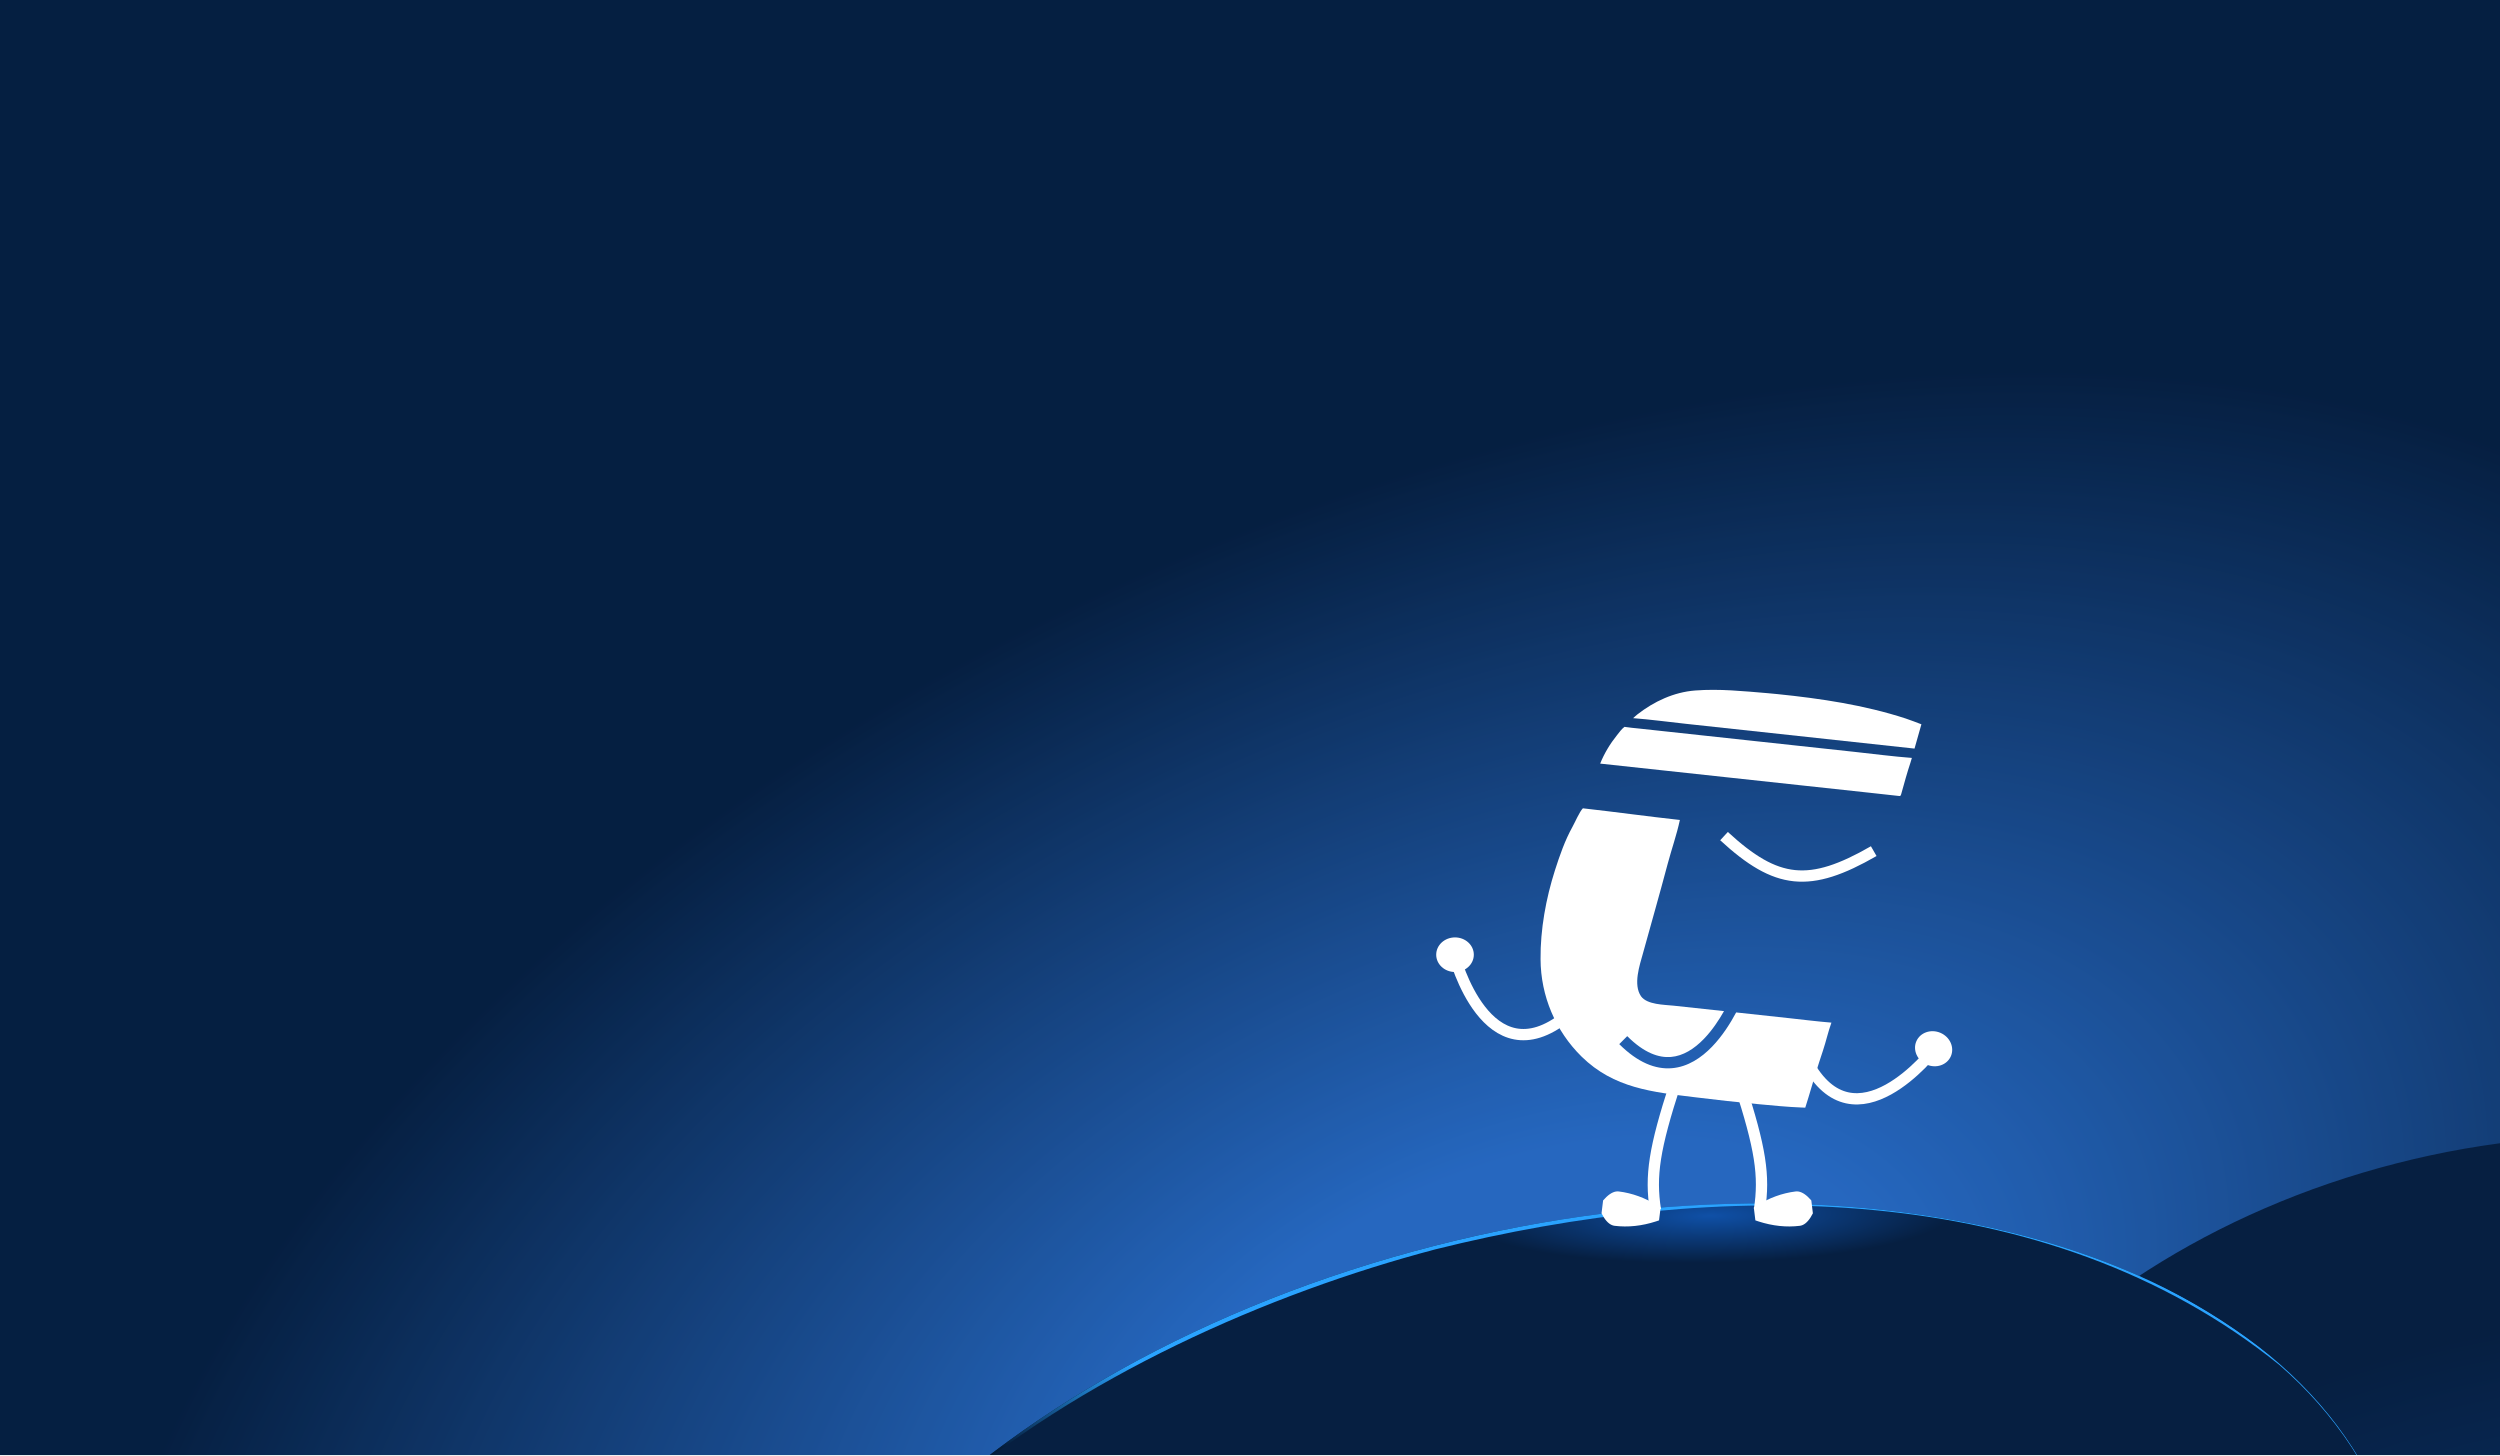
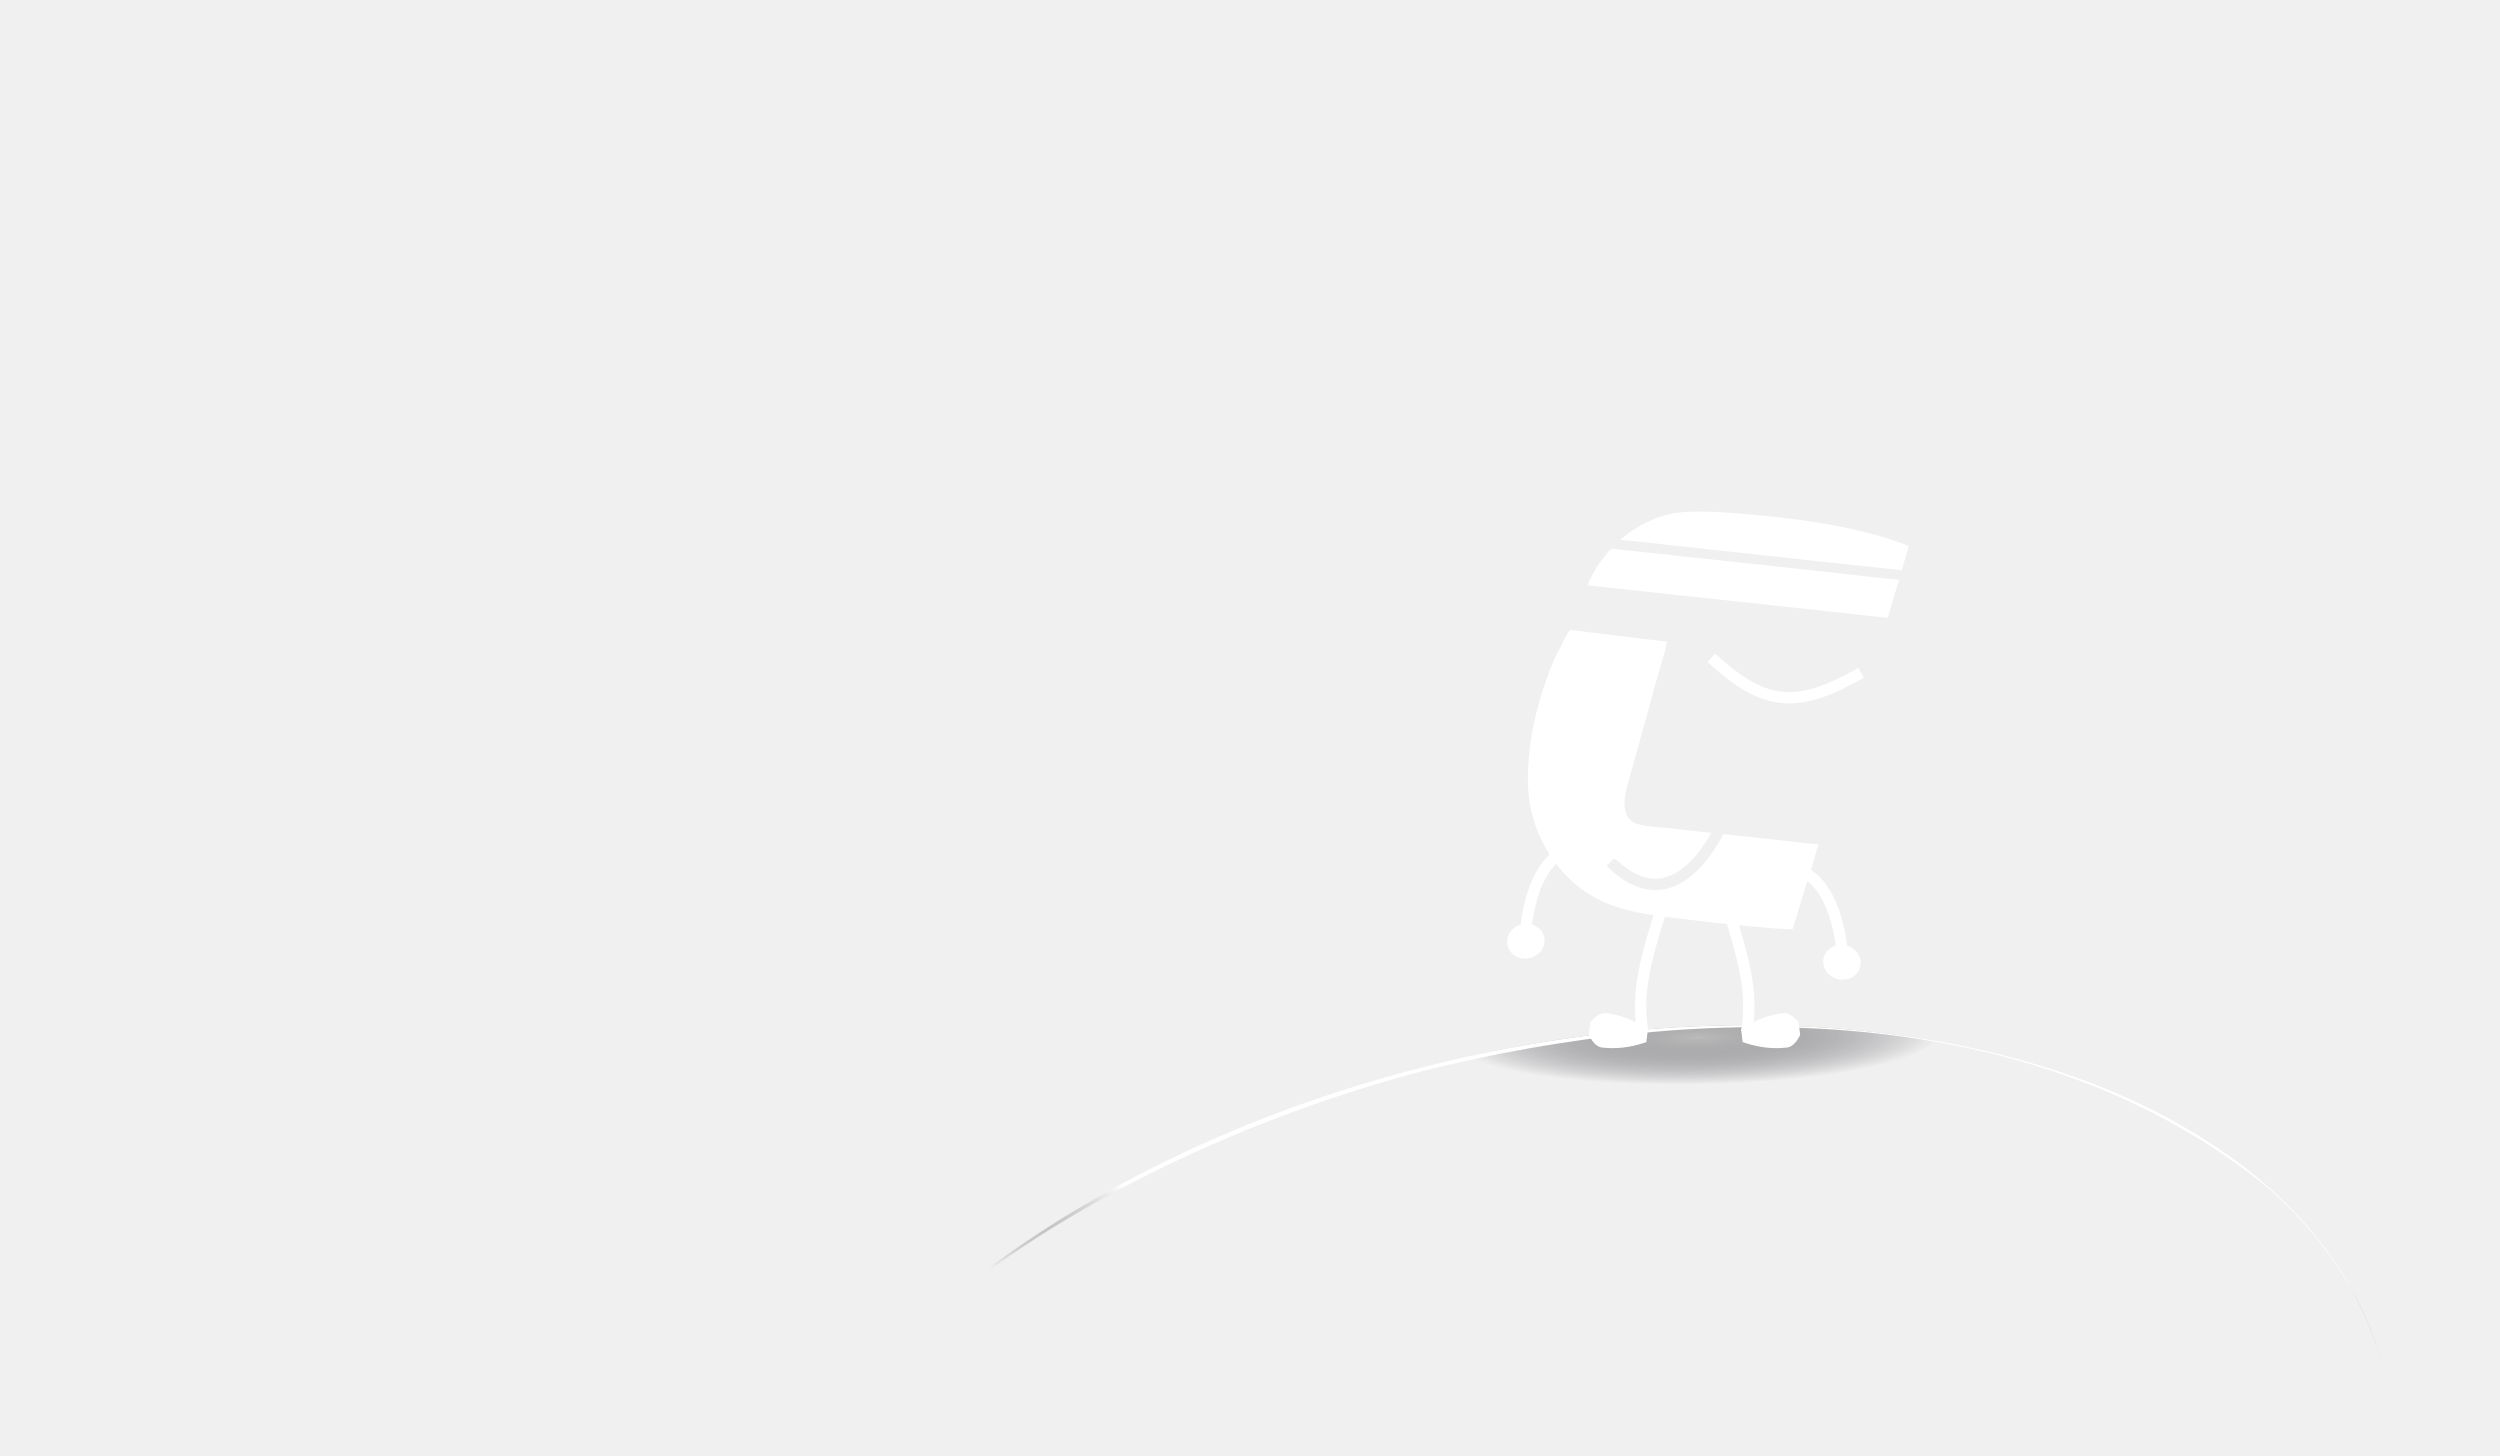
<svg xmlns="http://www.w3.org/2000/svg" width="3323" height="1934" viewBox="0 0 3323 1934" fill="none">
-   <g clip-path="url(#clip0_49_286)">
-     <rect width="3360" height="1934" fill="url(#paint0_radial_49_286)" />
-     <rect width="3360" height="1934" fill="#061F41" fill-opacity="0.3" />
-     <ellipse cx="3360.5" cy="2230.9" rx="911.544" ry="706.62" transform="rotate(-14.383 3360.5 2230.9)" fill="url(#paint1_radial_49_286)" />
-     <mask id="path-3-inside-1_49_286" fill="white">
-       <ellipse cx="2081.94" cy="2340.46" rx="1139.24" ry="706.62" transform="rotate(-14.383 2081.94 2340.46)" />
+   <g clip-path="url(#clip0_92_63)">
+     <mask id="path-1-inside-1_92_63" fill="white">
+       <ellipse cx="2065.06" cy="2103.46" rx="1139.24" ry="706.62" transform="rotate(-14.383 2065.06 2103.46)" />
    </mask>
-     <ellipse cx="2081.94" cy="2340.46" rx="1139.24" ry="706.62" transform="rotate(-14.383 2081.94 2340.46)" fill="url(#paint2_radial_49_286)" />
-     <path d="M3185.47 2057.47C3209.89 2152.75 3199.82 2254.5 3165.81 2346.02C3013.64 2715.52 2627.32 2922.47 2256.26 3020.21C1810.65 3131.18 1161.31 3115.04 984.706 2621.84C984.706 2621.84 984.706 2621.84 984.706 2621.84C902.172 2104.51 1463.61 1777.88 1907.63 1660.71C2279.93 1567.82 2718.16 1563.32 3029.38 1814C3103.23 1877.86 3161.03 1962.2 3185.47 2057.47C3161.88 1961.99 3104.66 1876.85 3031.01 1812.15C2720.39 1557.85 2279.82 1559.52 1905.2 1651.27C1459.12 1767.79 889.194 2091.48 972.114 2625.07C972.114 2625.07 972.114 2625.07 972.114 2625.07C1156.21 3132.71 1811.57 3142.18 2258.68 3029.66C2631.22 2929.81 3018.22 2719.25 3168.13 2346.86C3201.55 2254.7 3210.74 2152.52 3185.47 2057.47ZM3185.47 2057.47" fill="url(#paint3_linear_49_286)" mask="url(#path-3-inside-1_49_286)" />
-     <path d="M2159.25 966.148C2165.19 967.12 2173.05 967.772 2179.15 968.434L2214.88 972.304L2323.86 984.098L2465.08 999.383C2489.69 1002.05 2516.86 1005.59 2541.26 1007.42C2540.72 1009.37 2540.17 1011.34 2539.52 1013.26C2534.93 1026.96 2531.18 1040.94 2527.26 1054.84C2526.91 1056.08 2526.82 1056.73 2526.04 1057.76C2525.4 1058.02 2525.2 1058.13 2524.48 1058.05C2510.91 1056.49 2497.28 1055.05 2483.71 1053.57L2397.57 1044.25L2126.95 1014.98C2132.28 1001.6 2140.27 988.367 2149.29 977.217C2152.2 973.62 2155.48 968.868 2159.25 966.148Z" fill="white" />
-     <path d="M2349.68 921.378C2354.16 921.709 2358.59 922.189 2363.07 922.648C2420.37 928.527 2477.93 937.102 2532.86 954.973C2539.83 957.243 2547.03 960.177 2553.93 962.724L2544.78 995.02L2378.26 976.958L2241.06 962.112C2218.66 959.686 2192.87 956.232 2170.71 954.572C2172.59 953.028 2174.39 951.173 2176.29 949.685C2198.51 932.327 2224.92 919.996 2253.15 917.81C2285.49 915.306 2317.65 918.723 2349.68 921.378Z" fill="white" />
-     <path d="M2291.56 1111.36C2361.51 1175.8 2405.11 1180.53 2490.56 1131.33" stroke="white" stroke-width="15" />
-     <path d="M2103.96 1074.4C2146.82 1079.19 2190.03 1085.22 2232.9 1089.89C2228.76 1109.32 2221.77 1129.08 2216.67 1148.26C2206.16 1187.83 2194.9 1227.11 2183.99 1266.58C2179.39 1283.19 2170.57 1308.62 2181.25 1324.24C2189.38 1335.53 2211.83 1335.38 2224.64 1336.75L2277.95 1342.5L2291.55 1343.97C2284.84 1355.89 2275.8 1369.55 2264.75 1380.97C2252.01 1394.12 2237.28 1403.59 2220.95 1404.91C2204.9 1406.2 2185.49 1399.76 2162.9 1377.24L2157.6 1382.56L2152.31 1387.87C2176.95 1412.43 2200.44 1421.61 2222.16 1419.86C2243.61 1418.12 2261.52 1405.86 2275.53 1391.4C2289.58 1376.89 2300.38 1359.46 2307.63 1345.85C2307.65 1345.81 2307.67 1345.76 2307.69 1345.72L2378.33 1353.37C2396.65 1355.36 2416.06 1357.81 2434.33 1359.28C2430.01 1371.15 2427.16 1384.27 2423.12 1396.32C2416.28 1416.74 2409.97 1437.45 2403.96 1458.13C2402.38 1462.84 2401.2 1467.5 2399.56 1472.28L2399.07 1472.29C2397.49 1472.32 2395.82 1472.15 2394.24 1472.09C2375.57 1471.37 2357.02 1469.45 2338.42 1467.77C2309.97 1465.13 2281.57 1462.04 2253.23 1458.49C2196.53 1451.59 2145.25 1446.59 2102.23 1404.42C2067.52 1370.25 2047.89 1323.63 2047.71 1274.93C2047.34 1235.48 2054.88 1194.25 2066.85 1156.79C2073.16 1137.09 2080 1117.3 2090.07 1099.15C2093.47 1093.04 2099.46 1078.99 2103.96 1074.4Z" fill="white" />
-     <path d="M2200.36 1608.2C2193.28 1562.72 2199.01 1526.14 2226.65 1441" stroke="white" stroke-width="15" />
-     <path d="M2338.65 1608.2C2345.74 1562.72 2340 1526.14 2312.36 1441" stroke="white" stroke-width="15" />
-     <path d="M2130.85 1595.61C2130.15 1601.32 2129.45 1607.02 2128.75 1612.73C2129.79 1614.79 2130.86 1616.66 2131.94 1618.34C2136.29 1625.05 2141.01 1628.72 2146.11 1629.35C2163.95 1631.54 2182.29 1629.58 2201.15 1623.49C2202.5 1623.05 2203.85 1622.6 2205.2 1622.12C2205.9 1616.41 2206.6 1610.7 2207.3 1605C2206.1 1604.21 2204.9 1603.44 2203.7 1602.69C2186.88 1592.21 2169.55 1585.88 2151.72 1583.69C2146.62 1583.06 2141.15 1585.48 2135.31 1590.94C2133.85 1592.31 2132.36 1593.86 2130.85 1595.61Z" fill="white" />
-     <path d="M2407.59 1595.61C2408.29 1601.32 2408.99 1607.02 2409.69 1612.73C2408.65 1614.79 2407.59 1616.66 2406.5 1618.34C2402.15 1625.05 2397.43 1628.72 2392.33 1629.35C2374.5 1631.54 2356.15 1629.58 2337.3 1623.49C2335.95 1623.05 2334.6 1622.6 2333.25 1622.12C2332.55 1616.41 2331.85 1610.7 2331.15 1605C2332.34 1604.21 2333.54 1603.44 2334.74 1602.69C2351.56 1592.21 2368.89 1585.88 2386.73 1583.69C2391.83 1583.06 2397.3 1585.48 2403.14 1590.94C2404.6 1592.31 2406.08 1593.86 2407.59 1595.61Z" fill="white" />
-     <path d="M2401.92 1411.29C2465.72 1530.74 2570.44 1395.52 2570.44 1395.52" stroke="white" stroke-width="15" />
-     <ellipse cx="2570.16" cy="1393.98" rx="25" ry="23" transform="rotate(23.1683 2570.16 1393.98)" fill="white" />
-     <path d="M2081.86 1351.1C1976.21 1435.82 1933.13 1270.3 1933.13 1270.3" stroke="white" stroke-width="15" />
-     <ellipse cx="25" cy="23" rx="25" ry="23" transform="matrix(-1 9.93712e-10 9.93712e-10 1 1959 1246)" fill="white" />
+     <ellipse cx="2065.06" cy="2103.46" rx="1139.24" ry="706.62" transform="rotate(-14.383 2065.06 2103.46)" fill="url(#paint0_radial_92_63)" />
+     <path d="M3168.59 1820.47C3193.01 1915.75 3182.93 2017.5 3148.92 2109.02C2996.75 2478.52 2610.43 2685.47 2239.37 2783.21C1793.77 2894.18 1144.43 2878.04 967.823 2384.84C967.823 2384.84 967.823 2384.84 967.823 2384.84C885.289 1867.51 1446.73 1540.88 1890.74 1423.71C2263.05 1330.82 2701.28 1326.32 3012.49 1577C3086.35 1640.86 3144.15 1725.2 3168.59 1820.47C3145 1724.99 3087.78 1639.85 3014.12 1575.15C2703.51 1320.85 2262.93 1322.52 1888.32 1414.27C1442.24 1530.79 872.311 1854.48 955.23 2388.07C955.23 2388.07 955.23 2388.07 955.23 2388.07C1139.33 2895.71 1794.69 2905.18 2241.8 2792.66C2614.33 2692.81 3001.34 2482.25 3151.24 2109.86C3184.67 2017.7 3193.86 1915.52 3168.59 1820.47ZM3168.59 1820.47" fill="url(#paint1_linear_92_63)" mask="url(#path-1-inside-1_92_63)" />
+     <path d="M2142.36 729.147C2148.3 730.119 2156.17 730.772 2162.27 731.434L2198 735.304L2306.97 747.097L2448.2 762.382C2472.81 765.045 2499.98 768.59 2524.38 770.424C2523.84 772.375 2523.28 774.341 2522.64 776.26C2518.04 789.96 2514.3 803.941 2510.38 817.844C2510.03 819.079 2509.94 819.73 2509.15 820.759C2508.52 821.021 2508.32 821.13 2507.6 821.047C2494.03 819.49 2480.4 818.046 2466.83 816.574L2380.69 807.246L2110.06 777.98C2115.39 764.596 2123.38 751.367 2132.41 740.217C2135.32 736.62 2138.59 731.868 2142.36 729.147Z" fill="white" />
+     <path d="M2332.8 684.378C2337.28 684.709 2341.71 685.189 2346.18 685.648C2403.48 691.527 2461.05 700.102 2515.97 717.973C2522.95 720.243 2530.14 723.177 2537.04 725.724L2527.9 758.02L2361.38 739.958L2224.18 725.112C2201.78 722.686 2175.99 719.232 2153.82 717.572C2155.71 716.028 2157.5 714.173 2159.41 712.685C2181.62 695.327 2208.03 682.996 2236.27 680.81C2268.6 678.306 2300.77 681.723 2332.8 684.378Z" fill="white" />
+     <path d="M2274.68 874.361C2344.62 938.797 2388.22 943.528 2473.68 894.327" stroke="white" stroke-width="15" />
+     <path d="M2087.07 837.397C2129.94 842.187 2173.14 848.219 2216.02 852.887C2211.87 872.319 2204.89 892.084 2199.79 911.257C2189.28 950.834 2178.01 990.114 2167.1 1029.58C2162.51 1046.19 2153.69 1071.62 2164.37 1087.24C2172.49 1098.53 2194.94 1098.38 2207.75 1099.75L2261.07 1105.5L2274.67 1106.97C2267.96 1118.89 2258.92 1132.55 2247.87 1143.97C2235.13 1157.12 2220.4 1166.59 2204.07 1167.91C2188.02 1169.2 2168.61 1162.76 2146.01 1140.24L2140.72 1145.56L2135.42 1150.87C2160.07 1175.43 2183.55 1184.61 2205.28 1182.86C2226.72 1181.12 2244.64 1168.86 2258.64 1154.4C2272.7 1139.89 2283.5 1122.46 2290.74 1108.85C2290.77 1108.81 2290.79 1108.76 2290.81 1108.72L2361.44 1116.37C2379.76 1118.36 2399.17 1120.81 2417.45 1122.28C2413.12 1134.14 2410.27 1147.27 2406.24 1159.32C2399.4 1179.74 2393.08 1200.45 2387.07 1221.13C2385.5 1225.84 2384.32 1230.5 2382.68 1235.28L2382.18 1235.29C2380.61 1235.32 2378.94 1235.15 2377.36 1235.09C2358.69 1234.37 2340.14 1232.45 2321.53 1230.77C2293.09 1228.13 2264.69 1225.04 2236.34 1221.49C2179.64 1214.59 2128.37 1209.59 2085.34 1167.42C2050.63 1133.25 2031.01 1086.63 2030.83 1037.93C2030.46 998.475 2037.99 957.248 2049.97 919.794C2056.27 900.087 2063.12 880.3 2073.19 862.148C2076.58 856.035 2082.58 841.988 2087.07 837.397Z" fill="white" />
+     <path d="M2183.48 1371.2C2176.4 1325.72 2182.13 1289.14 2209.77 1204" stroke="white" stroke-width="15" />
+     <path d="M2321.77 1371.2C2328.85 1325.72 2323.12 1289.14 2295.48 1204" stroke="white" stroke-width="15" />
+     <path d="M2113.97 1358.61C2113.27 1364.32 2112.57 1370.03 2111.87 1375.73C2112.91 1377.79 2113.97 1379.66 2115.06 1381.34C2119.41 1388.05 2124.13 1391.72 2129.23 1392.35C2147.07 1394.54 2165.41 1392.58 2184.27 1386.49C2185.61 1386.05 2186.96 1385.6 2188.31 1385.12C2189.02 1379.41 2189.72 1373.7 2190.42 1368C2189.22 1367.21 2188.02 1366.44 2186.82 1365.69C2170 1355.21 2152.67 1348.88 2134.83 1346.69C2129.74 1346.06 2124.27 1348.48 2118.42 1353.94C2116.96 1355.31 2115.48 1356.86 2113.97 1358.61Z" fill="white" />
+     <path d="M2390.71 1358.61C2391.41 1364.32 2392.11 1370.03 2392.81 1375.73C2391.77 1377.79 2390.71 1379.66 2389.62 1381.34C2385.27 1388.05 2380.55 1391.72 2375.45 1392.35C2357.61 1394.54 2339.27 1392.58 2320.41 1386.49C2319.07 1386.05 2317.72 1385.6 2316.37 1385.12C2315.66 1379.41 2314.96 1373.7 2314.26 1368C2315.46 1367.21 2316.66 1366.44 2317.86 1365.69C2334.68 1355.21 2352.01 1348.88 2369.85 1346.69C2374.94 1346.06 2380.41 1348.48 2386.26 1353.94C2387.72 1355.31 2389.2 1356.86 2390.71 1358.61Z" fill="white" />
+     <path d="M2323.61 1164.81C2446.07 1107.01 2449.44 1278 2449.44 1278" stroke="white" stroke-width="15" />
+     <ellipse cx="25" cy="23" rx="25" ry="23" transform="matrix(0.972532 0.232767 0.232767 -0.972532 2418.63 1295.62)" fill="white" />
+     <path d="M2152.8 1136.81C2030.33 1079.01 2026.96 1250 2026.96 1250" stroke="white" stroke-width="15" />
+     <ellipse cx="2028.11" cy="1251.07" rx="25" ry="23" transform="rotate(166.54 2028.11 1251.07)" fill="white" />
  </g>
  <defs>
-     <radialGradient id="paint0_radial_49_286" cx="0" cy="0" r="1" gradientTransform="matrix(1253.5 648.5 -1463.33 1242.78 2015.5 1877)" gradientUnits="userSpaceOnUse">
-       <stop offset="0.26" stop-color="#3486F5" />
-       <stop offset="1" stop-color="#061F41" />
+     <radialGradient id="paint0_radial_92_63" cx="0" cy="0" r="1" gradientUnits="userSpaceOnUse" gradientTransform="translate(2430.09 1449.17) rotate(13.4045) scale(322.047 62.4423)">
+       <stop stop-color="#BBBBBB" />
+       <stop offset="1" stop-color="#262730" stop-opacity="0" />
    </radialGradient>
-     <radialGradient id="paint1_radial_49_286" cx="0" cy="0" r="1" gradientTransform="matrix(-67.32 1224.66 -1433.15 -276.624 3580.17 3022.83)" gradientUnits="userSpaceOnUse">
-       <stop offset="0" stop-color="#0F50A7" />
-       <stop offset="1" stop-color="#061F41" />
-     </radialGradient>
-     <radialGradient id="paint2_radial_49_286" cx="0" cy="0" r="1" gradientUnits="userSpaceOnUse" gradientTransform="translate(2446.97 1686.17) rotate(13.4045) scale(322.047 62.4423)">
-       <stop stop-color="#0F50A7" />
-       <stop offset="1" stop-color="#061F41" />
-     </radialGradient>
-     <linearGradient id="paint3_linear_49_286" x1="1790.04" y1="1834.3" x2="1780.62" y2="1957.74" gradientUnits="userSpaceOnUse">
-       <stop stop-color="#2AA3FF" />
-       <stop offset="1" stop-color="#041D3B" />
+     <linearGradient id="paint1_linear_92_63" x1="1773.16" y1="1597.3" x2="1763.74" y2="1720.74" gradientUnits="userSpaceOnUse">
+       <stop stop-color="white" />
+       <stop offset="1" stop-color="#3A3A3A" stop-opacity="0" />
    </linearGradient>
-     <clipPath id="clip0_49_286">
+     <clipPath id="clip0_92_63">
      <rect width="3323" height="1934" fill="white" />
    </clipPath>
  </defs>
</svg>
